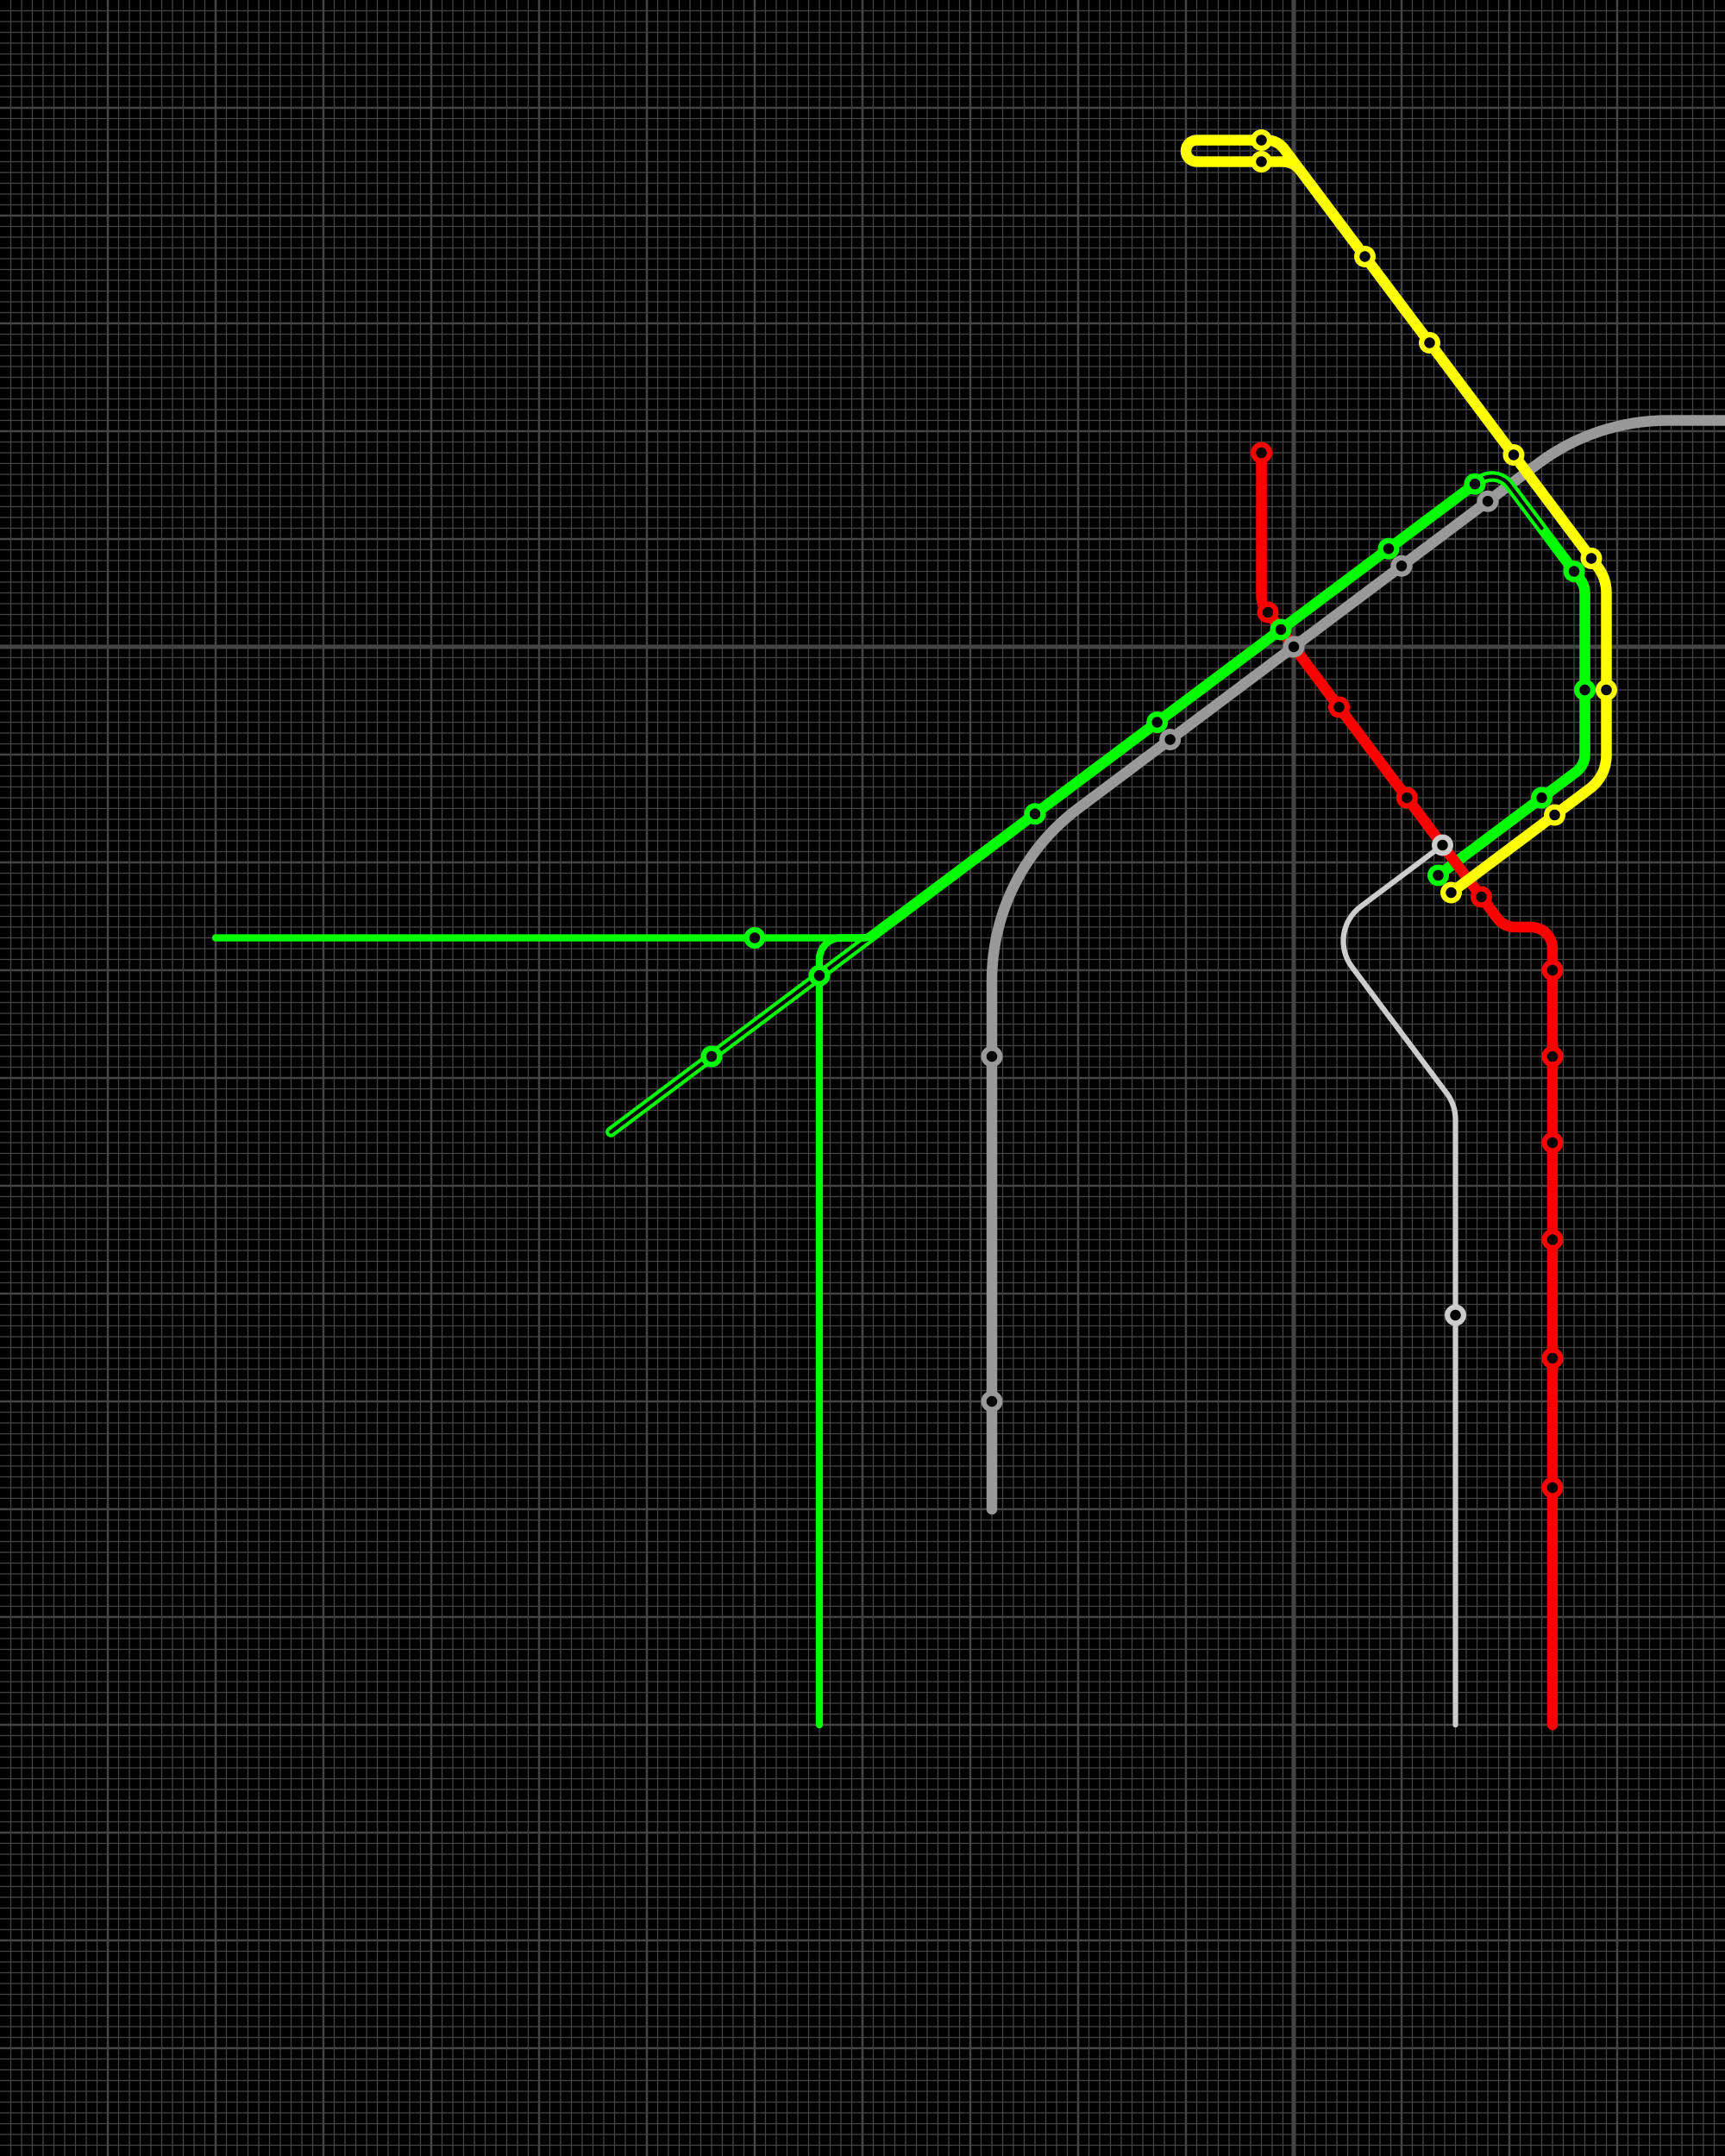
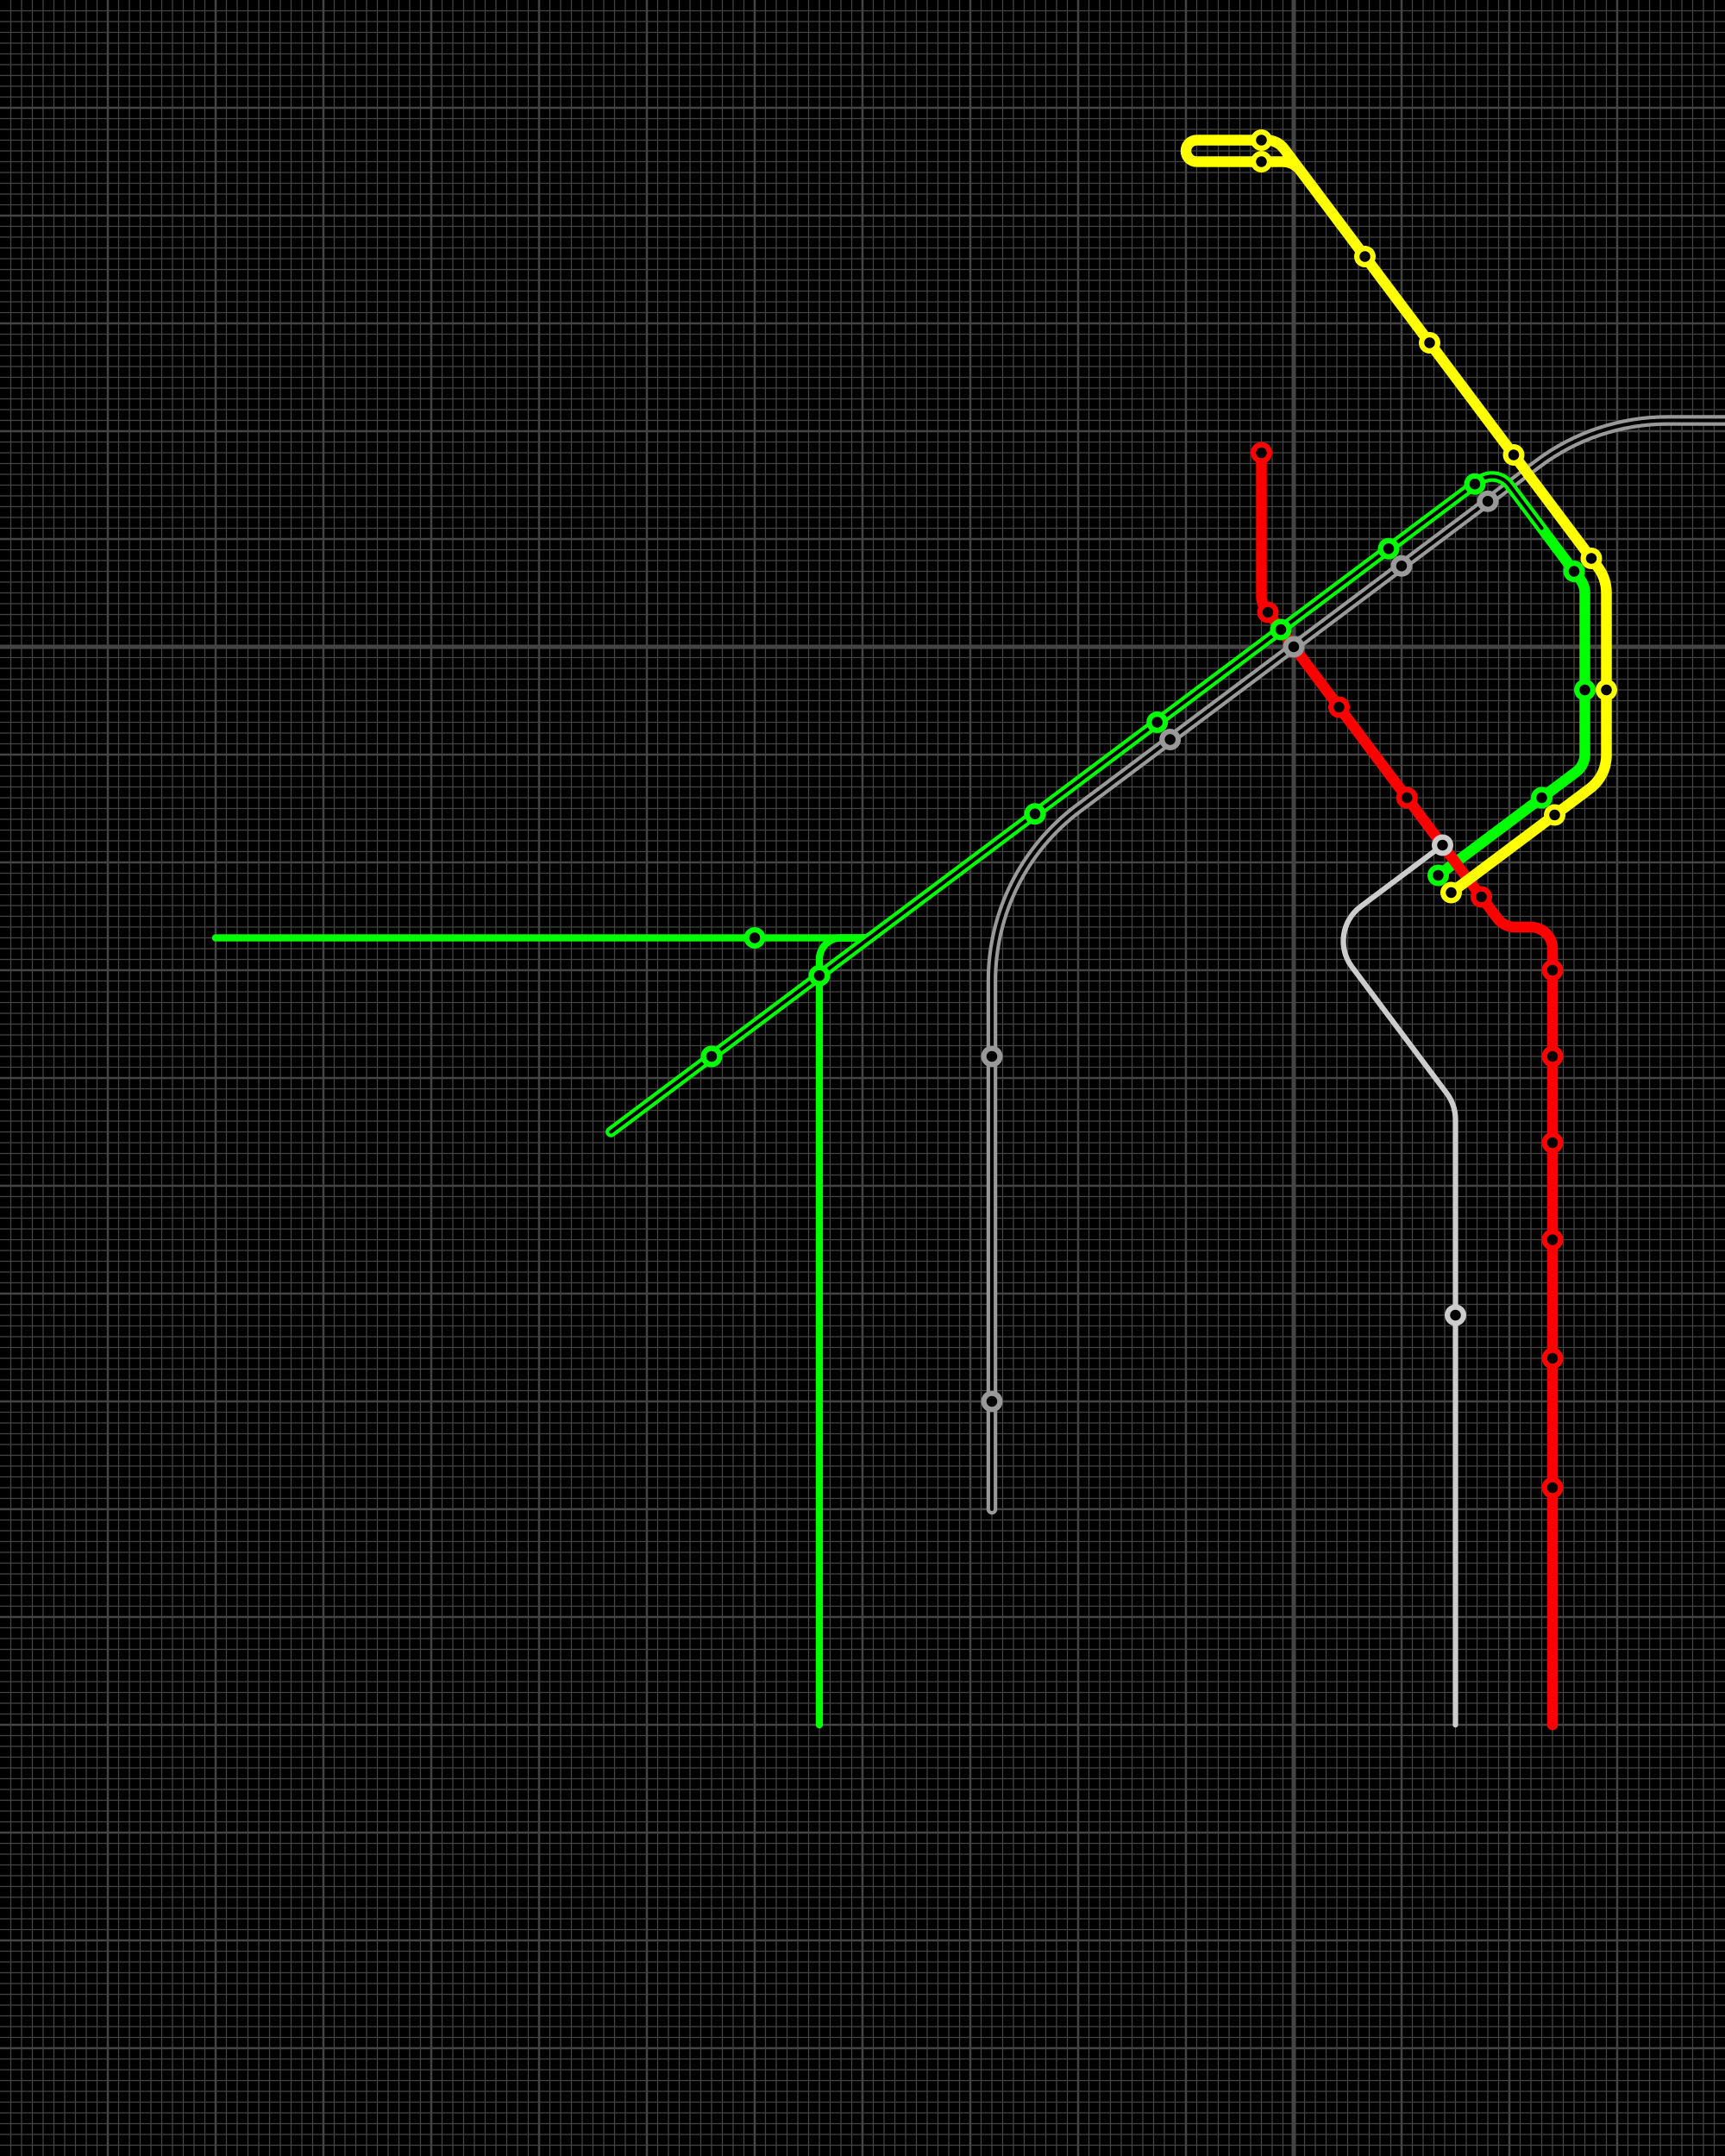
<svg xmlns="http://www.w3.org/2000/svg" baseProfile="full" height="2000" version="1.1" width="1600">
  <defs />
  <rect fill="#000000" height="2000" width="1600" x="0" y="0" />
  <line stroke="#444444" x1="10" x2="10" y1="0" y2="2000" />
  <line stroke="#444444" x1="20" x2="20" y1="0" y2="2000" />
  <line stroke="#444444" x1="30" x2="30" y1="0" y2="2000" />
  <line stroke="#444444" x1="40" x2="40" y1="0" y2="2000" />
  <line stroke="#444444" x1="50" x2="50" y1="0" y2="2000" />
  <line stroke="#444444" x1="60" x2="60" y1="0" y2="2000" />
  <line stroke="#444444" x1="70" x2="70" y1="0" y2="2000" />
  <line stroke="#444444" x1="80" x2="80" y1="0" y2="2000" />
  <line stroke="#444444" x1="90" x2="90" y1="0" y2="2000" />
  <line stroke="#444444" x1="100" x2="100" y1="0" y2="2000" />
  <line stroke="#444444" x1="110" x2="110" y1="0" y2="2000" />
  <line stroke="#444444" x1="120" x2="120" y1="0" y2="2000" />
  <line stroke="#444444" x1="130" x2="130" y1="0" y2="2000" />
  <line stroke="#444444" x1="140" x2="140" y1="0" y2="2000" />
  <line stroke="#444444" x1="150" x2="150" y1="0" y2="2000" />
  <line stroke="#444444" x1="160" x2="160" y1="0" y2="2000" />
  <line stroke="#444444" x1="170" x2="170" y1="0" y2="2000" />
  <line stroke="#444444" x1="180" x2="180" y1="0" y2="2000" />
  <line stroke="#444444" x1="190" x2="190" y1="0" y2="2000" />
  <line stroke="#444444" x1="200" x2="200" y1="0" y2="2000" />
  <line stroke="#444444" x1="210" x2="210" y1="0" y2="2000" />
  <line stroke="#444444" x1="220" x2="220" y1="0" y2="2000" />
  <line stroke="#444444" x1="230" x2="230" y1="0" y2="2000" />
  <line stroke="#444444" x1="240" x2="240" y1="0" y2="2000" />
  <line stroke="#444444" x1="250" x2="250" y1="0" y2="2000" />
  <line stroke="#444444" x1="260" x2="260" y1="0" y2="2000" />
  <line stroke="#444444" x1="270" x2="270" y1="0" y2="2000" />
  <line stroke="#444444" x1="280" x2="280" y1="0" y2="2000" />
  <line stroke="#444444" x1="290" x2="290" y1="0" y2="2000" />
  <line stroke="#444444" x1="300" x2="300" y1="0" y2="2000" />
  <line stroke="#444444" x1="310" x2="310" y1="0" y2="2000" />
  <line stroke="#444444" x1="320" x2="320" y1="0" y2="2000" />
  <line stroke="#444444" x1="330" x2="330" y1="0" y2="2000" />
  <line stroke="#444444" x1="340" x2="340" y1="0" y2="2000" />
  <line stroke="#444444" x1="350" x2="350" y1="0" y2="2000" />
  <line stroke="#444444" x1="360" x2="360" y1="0" y2="2000" />
  <line stroke="#444444" x1="370" x2="370" y1="0" y2="2000" />
  <line stroke="#444444" x1="380" x2="380" y1="0" y2="2000" />
  <line stroke="#444444" x1="390" x2="390" y1="0" y2="2000" />
  <line stroke="#444444" x1="400" x2="400" y1="0" y2="2000" />
  <line stroke="#444444" x1="410" x2="410" y1="0" y2="2000" />
  <line stroke="#444444" x1="420" x2="420" y1="0" y2="2000" />
  <line stroke="#444444" x1="430" x2="430" y1="0" y2="2000" />
  <line stroke="#444444" x1="440" x2="440" y1="0" y2="2000" />
  <line stroke="#444444" x1="450" x2="450" y1="0" y2="2000" />
  <line stroke="#444444" x1="460" x2="460" y1="0" y2="2000" />
  <line stroke="#444444" x1="470" x2="470" y1="0" y2="2000" />
  <line stroke="#444444" x1="480" x2="480" y1="0" y2="2000" />
  <line stroke="#444444" x1="490" x2="490" y1="0" y2="2000" />
  <line stroke="#444444" x1="500" x2="500" y1="0" y2="2000" />
  <line stroke="#444444" x1="510" x2="510" y1="0" y2="2000" />
  <line stroke="#444444" x1="520" x2="520" y1="0" y2="2000" />
  <line stroke="#444444" x1="530" x2="530" y1="0" y2="2000" />
  <line stroke="#444444" x1="540" x2="540" y1="0" y2="2000" />
  <line stroke="#444444" x1="550" x2="550" y1="0" y2="2000" />
  <line stroke="#444444" x1="560" x2="560" y1="0" y2="2000" />
  <line stroke="#444444" x1="570" x2="570" y1="0" y2="2000" />
  <line stroke="#444444" x1="580" x2="580" y1="0" y2="2000" />
  <line stroke="#444444" x1="590" x2="590" y1="0" y2="2000" />
  <line stroke="#444444" x1="600" x2="600" y1="0" y2="2000" />
  <line stroke="#444444" x1="610" x2="610" y1="0" y2="2000" />
  <line stroke="#444444" x1="620" x2="620" y1="0" y2="2000" />
  <line stroke="#444444" x1="630" x2="630" y1="0" y2="2000" />
  <line stroke="#444444" x1="640" x2="640" y1="0" y2="2000" />
  <line stroke="#444444" x1="650" x2="650" y1="0" y2="2000" />
  <line stroke="#444444" x1="660" x2="660" y1="0" y2="2000" />
  <line stroke="#444444" x1="670" x2="670" y1="0" y2="2000" />
  <line stroke="#444444" x1="680" x2="680" y1="0" y2="2000" />
  <line stroke="#444444" x1="690" x2="690" y1="0" y2="2000" />
  <line stroke="#444444" x1="700" x2="700" y1="0" y2="2000" />
  <line stroke="#444444" x1="710" x2="710" y1="0" y2="2000" />
  <line stroke="#444444" x1="720" x2="720" y1="0" y2="2000" />
  <line stroke="#444444" x1="730" x2="730" y1="0" y2="2000" />
  <line stroke="#444444" x1="740" x2="740" y1="0" y2="2000" />
  <line stroke="#444444" x1="750" x2="750" y1="0" y2="2000" />
  <line stroke="#444444" x1="760" x2="760" y1="0" y2="2000" />
  <line stroke="#444444" x1="770" x2="770" y1="0" y2="2000" />
  <line stroke="#444444" x1="780" x2="780" y1="0" y2="2000" />
  <line stroke="#444444" x1="790" x2="790" y1="0" y2="2000" />
  <line stroke="#444444" x1="800" x2="800" y1="0" y2="2000" />
  <line stroke="#444444" x1="810" x2="810" y1="0" y2="2000" />
  <line stroke="#444444" x1="820" x2="820" y1="0" y2="2000" />
  <line stroke="#444444" x1="830" x2="830" y1="0" y2="2000" />
  <line stroke="#444444" x1="840" x2="840" y1="0" y2="2000" />
  <line stroke="#444444" x1="850" x2="850" y1="0" y2="2000" />
  <line stroke="#444444" x1="860" x2="860" y1="0" y2="2000" />
  <line stroke="#444444" x1="870" x2="870" y1="0" y2="2000" />
  <line stroke="#444444" x1="880" x2="880" y1="0" y2="2000" />
  <line stroke="#444444" x1="890" x2="890" y1="0" y2="2000" />
  <line stroke="#444444" x1="900" x2="900" y1="0" y2="2000" />
  <line stroke="#444444" x1="910" x2="910" y1="0" y2="2000" />
  <line stroke="#444444" x1="920" x2="920" y1="0" y2="2000" />
  <line stroke="#444444" x1="930" x2="930" y1="0" y2="2000" />
  <line stroke="#444444" x1="940" x2="940" y1="0" y2="2000" />
  <line stroke="#444444" x1="950" x2="950" y1="0" y2="2000" />
  <line stroke="#444444" x1="960" x2="960" y1="0" y2="2000" />
  <line stroke="#444444" x1="970" x2="970" y1="0" y2="2000" />
  <line stroke="#444444" x1="980" x2="980" y1="0" y2="2000" />
  <line stroke="#444444" x1="990" x2="990" y1="0" y2="2000" />
  <line stroke="#444444" x1="1000" x2="1000" y1="0" y2="2000" />
  <line stroke="#444444" x1="1010" x2="1010" y1="0" y2="2000" />
  <line stroke="#444444" x1="1020" x2="1020" y1="0" y2="2000" />
  <line stroke="#444444" x1="1030" x2="1030" y1="0" y2="2000" />
  <line stroke="#444444" x1="1040" x2="1040" y1="0" y2="2000" />
  <line stroke="#444444" x1="1050" x2="1050" y1="0" y2="2000" />
  <line stroke="#444444" x1="1060" x2="1060" y1="0" y2="2000" />
  <line stroke="#444444" x1="1070" x2="1070" y1="0" y2="2000" />
  <line stroke="#444444" x1="1080" x2="1080" y1="0" y2="2000" />
  <line stroke="#444444" x1="1090" x2="1090" y1="0" y2="2000" />
  <line stroke="#444444" x1="1100" x2="1100" y1="0" y2="2000" />
  <line stroke="#444444" x1="1110" x2="1110" y1="0" y2="2000" />
  <line stroke="#444444" x1="1120" x2="1120" y1="0" y2="2000" />
  <line stroke="#444444" x1="1130" x2="1130" y1="0" y2="2000" />
  <line stroke="#444444" x1="1140" x2="1140" y1="0" y2="2000" />
  <line stroke="#444444" x1="1150" x2="1150" y1="0" y2="2000" />
  <line stroke="#444444" x1="1160" x2="1160" y1="0" y2="2000" />
  <line stroke="#444444" x1="1170" x2="1170" y1="0" y2="2000" />
  <line stroke="#444444" x1="1180" x2="1180" y1="0" y2="2000" />
  <line stroke="#444444" x1="1190" x2="1190" y1="0" y2="2000" />
  <line stroke="#444444" x1="1200" x2="1200" y1="0" y2="2000" />
  <line stroke="#444444" x1="1210" x2="1210" y1="0" y2="2000" />
  <line stroke="#444444" x1="1220" x2="1220" y1="0" y2="2000" />
  <line stroke="#444444" x1="1230" x2="1230" y1="0" y2="2000" />
  <line stroke="#444444" x1="1240" x2="1240" y1="0" y2="2000" />
  <line stroke="#444444" x1="1250" x2="1250" y1="0" y2="2000" />
  <line stroke="#444444" x1="1260" x2="1260" y1="0" y2="2000" />
  <line stroke="#444444" x1="1270" x2="1270" y1="0" y2="2000" />
  <line stroke="#444444" x1="1280" x2="1280" y1="0" y2="2000" />
  <line stroke="#444444" x1="1290" x2="1290" y1="0" y2="2000" />
  <line stroke="#444444" x1="1300" x2="1300" y1="0" y2="2000" />
  <line stroke="#444444" x1="1310" x2="1310" y1="0" y2="2000" />
  <line stroke="#444444" x1="1320" x2="1320" y1="0" y2="2000" />
  <line stroke="#444444" x1="1330" x2="1330" y1="0" y2="2000" />
  <line stroke="#444444" x1="1340" x2="1340" y1="0" y2="2000" />
  <line stroke="#444444" x1="1350" x2="1350" y1="0" y2="2000" />
  <line stroke="#444444" x1="1360" x2="1360" y1="0" y2="2000" />
  <line stroke="#444444" x1="1370" x2="1370" y1="0" y2="2000" />
  <line stroke="#444444" x1="1380" x2="1380" y1="0" y2="2000" />
  <line stroke="#444444" x1="1390" x2="1390" y1="0" y2="2000" />
  <line stroke="#444444" x1="1400" x2="1400" y1="0" y2="2000" />
  <line stroke="#444444" x1="1410" x2="1410" y1="0" y2="2000" />
  <line stroke="#444444" x1="1420" x2="1420" y1="0" y2="2000" />
  <line stroke="#444444" x1="1430" x2="1430" y1="0" y2="2000" />
  <line stroke="#444444" x1="1440" x2="1440" y1="0" y2="2000" />
  <line stroke="#444444" x1="1450" x2="1450" y1="0" y2="2000" />
  <line stroke="#444444" x1="1460" x2="1460" y1="0" y2="2000" />
  <line stroke="#444444" x1="1470" x2="1470" y1="0" y2="2000" />
  <line stroke="#444444" x1="1480" x2="1480" y1="0" y2="2000" />
  <line stroke="#444444" x1="1490" x2="1490" y1="0" y2="2000" />
  <line stroke="#444444" x1="1500" x2="1500" y1="0" y2="2000" />
  <line stroke="#444444" x1="1510" x2="1510" y1="0" y2="2000" />
  <line stroke="#444444" x1="1520" x2="1520" y1="0" y2="2000" />
  <line stroke="#444444" x1="1530" x2="1530" y1="0" y2="2000" />
  <line stroke="#444444" x1="1540" x2="1540" y1="0" y2="2000" />
  <line stroke="#444444" x1="1550" x2="1550" y1="0" y2="2000" />
  <line stroke="#444444" x1="1560" x2="1560" y1="0" y2="2000" />
  <line stroke="#444444" x1="1570" x2="1570" y1="0" y2="2000" />
  <line stroke="#444444" x1="1580" x2="1580" y1="0" y2="2000" />
  <line stroke="#444444" x1="1590" x2="1590" y1="0" y2="2000" />
  <line stroke="#444444" x1="0" x2="1600" y1="10" y2="10" />
  <line stroke="#444444" x1="0" x2="1600" y1="20" y2="20" />
  <line stroke="#444444" x1="0" x2="1600" y1="30" y2="30" />
  <line stroke="#444444" x1="0" x2="1600" y1="40" y2="40" />
  <line stroke="#444444" x1="0" x2="1600" y1="50" y2="50" />
  <line stroke="#444444" x1="0" x2="1600" y1="60" y2="60" />
  <line stroke="#444444" x1="0" x2="1600" y1="70" y2="70" />
  <line stroke="#444444" x1="0" x2="1600" y1="80" y2="80" />
  <line stroke="#444444" x1="0" x2="1600" y1="90" y2="90" />
  <line stroke="#444444" x1="0" x2="1600" y1="100" y2="100" />
  <line stroke="#444444" x1="0" x2="1600" y1="110" y2="110" />
  <line stroke="#444444" x1="0" x2="1600" y1="120" y2="120" />
  <line stroke="#444444" x1="0" x2="1600" y1="130" y2="130" />
  <line stroke="#444444" x1="0" x2="1600" y1="140" y2="140" />
  <line stroke="#444444" x1="0" x2="1600" y1="150" y2="150" />
  <line stroke="#444444" x1="0" x2="1600" y1="160" y2="160" />
  <line stroke="#444444" x1="0" x2="1600" y1="170" y2="170" />
  <line stroke="#444444" x1="0" x2="1600" y1="180" y2="180" />
  <line stroke="#444444" x1="0" x2="1600" y1="190" y2="190" />
  <line stroke="#444444" x1="0" x2="1600" y1="200" y2="200" />
  <line stroke="#444444" x1="0" x2="1600" y1="210" y2="210" />
  <line stroke="#444444" x1="0" x2="1600" y1="220" y2="220" />
  <line stroke="#444444" x1="0" x2="1600" y1="230" y2="230" />
  <line stroke="#444444" x1="0" x2="1600" y1="240" y2="240" />
  <line stroke="#444444" x1="0" x2="1600" y1="250" y2="250" />
  <line stroke="#444444" x1="0" x2="1600" y1="260" y2="260" />
  <line stroke="#444444" x1="0" x2="1600" y1="270" y2="270" />
  <line stroke="#444444" x1="0" x2="1600" y1="280" y2="280" />
  <line stroke="#444444" x1="0" x2="1600" y1="290" y2="290" />
  <line stroke="#444444" x1="0" x2="1600" y1="300" y2="300" />
  <line stroke="#444444" x1="0" x2="1600" y1="310" y2="310" />
  <line stroke="#444444" x1="0" x2="1600" y1="320" y2="320" />
  <line stroke="#444444" x1="0" x2="1600" y1="330" y2="330" />
  <line stroke="#444444" x1="0" x2="1600" y1="340" y2="340" />
  <line stroke="#444444" x1="0" x2="1600" y1="350" y2="350" />
  <line stroke="#444444" x1="0" x2="1600" y1="360" y2="360" />
  <line stroke="#444444" x1="0" x2="1600" y1="370" y2="370" />
  <line stroke="#444444" x1="0" x2="1600" y1="380" y2="380" />
  <line stroke="#444444" x1="0" x2="1600" y1="390" y2="390" />
  <line stroke="#444444" x1="0" x2="1600" y1="400" y2="400" />
  <line stroke="#444444" x1="0" x2="1600" y1="410" y2="410" />
  <line stroke="#444444" x1="0" x2="1600" y1="420" y2="420" />
  <line stroke="#444444" x1="0" x2="1600" y1="430" y2="430" />
  <line stroke="#444444" x1="0" x2="1600" y1="440" y2="440" />
  <line stroke="#444444" x1="0" x2="1600" y1="450" y2="450" />
  <line stroke="#444444" x1="0" x2="1600" y1="460" y2="460" />
  <line stroke="#444444" x1="0" x2="1600" y1="470" y2="470" />
  <line stroke="#444444" x1="0" x2="1600" y1="480" y2="480" />
  <line stroke="#444444" x1="0" x2="1600" y1="490" y2="490" />
  <line stroke="#444444" x1="0" x2="1600" y1="500" y2="500" />
  <line stroke="#444444" x1="0" x2="1600" y1="510" y2="510" />
  <line stroke="#444444" x1="0" x2="1600" y1="520" y2="520" />
  <line stroke="#444444" x1="0" x2="1600" y1="530" y2="530" />
  <line stroke="#444444" x1="0" x2="1600" y1="540" y2="540" />
  <line stroke="#444444" x1="0" x2="1600" y1="550" y2="550" />
  <line stroke="#444444" x1="0" x2="1600" y1="560" y2="560" />
  <line stroke="#444444" x1="0" x2="1600" y1="570" y2="570" />
  <line stroke="#444444" x1="0" x2="1600" y1="580" y2="580" />
  <line stroke="#444444" x1="0" x2="1600" y1="590" y2="590" />
  <line stroke="#444444" x1="0" x2="1600" y1="600" y2="600" />
  <line stroke="#444444" x1="0" x2="1600" y1="610" y2="610" />
  <line stroke="#444444" x1="0" x2="1600" y1="620" y2="620" />
  <line stroke="#444444" x1="0" x2="1600" y1="630" y2="630" />
  <line stroke="#444444" x1="0" x2="1600" y1="640" y2="640" />
  <line stroke="#444444" x1="0" x2="1600" y1="650" y2="650" />
  <line stroke="#444444" x1="0" x2="1600" y1="660" y2="660" />
  <line stroke="#444444" x1="0" x2="1600" y1="670" y2="670" />
  <line stroke="#444444" x1="0" x2="1600" y1="680" y2="680" />
  <line stroke="#444444" x1="0" x2="1600" y1="690" y2="690" />
  <line stroke="#444444" x1="0" x2="1600" y1="700" y2="700" />
  <line stroke="#444444" x1="0" x2="1600" y1="710" y2="710" />
  <line stroke="#444444" x1="0" x2="1600" y1="720" y2="720" />
  <line stroke="#444444" x1="0" x2="1600" y1="730" y2="730" />
  <line stroke="#444444" x1="0" x2="1600" y1="740" y2="740" />
  <line stroke="#444444" x1="0" x2="1600" y1="750" y2="750" />
  <line stroke="#444444" x1="0" x2="1600" y1="760" y2="760" />
  <line stroke="#444444" x1="0" x2="1600" y1="770" y2="770" />
  <line stroke="#444444" x1="0" x2="1600" y1="780" y2="780" />
  <line stroke="#444444" x1="0" x2="1600" y1="790" y2="790" />
  <line stroke="#444444" x1="0" x2="1600" y1="800" y2="800" />
  <line stroke="#444444" x1="0" x2="1600" y1="810" y2="810" />
  <line stroke="#444444" x1="0" x2="1600" y1="820" y2="820" />
  <line stroke="#444444" x1="0" x2="1600" y1="830" y2="830" />
  <line stroke="#444444" x1="0" x2="1600" y1="840" y2="840" />
  <line stroke="#444444" x1="0" x2="1600" y1="850" y2="850" />
  <line stroke="#444444" x1="0" x2="1600" y1="860" y2="860" />
  <line stroke="#444444" x1="0" x2="1600" y1="870" y2="870" />
  <line stroke="#444444" x1="0" x2="1600" y1="880" y2="880" />
  <line stroke="#444444" x1="0" x2="1600" y1="890" y2="890" />
  <line stroke="#444444" x1="0" x2="1600" y1="900" y2="900" />
  <line stroke="#444444" x1="0" x2="1600" y1="910" y2="910" />
  <line stroke="#444444" x1="0" x2="1600" y1="920" y2="920" />
  <line stroke="#444444" x1="0" x2="1600" y1="930" y2="930" />
  <line stroke="#444444" x1="0" x2="1600" y1="940" y2="940" />
  <line stroke="#444444" x1="0" x2="1600" y1="950" y2="950" />
  <line stroke="#444444" x1="0" x2="1600" y1="960" y2="960" />
  <line stroke="#444444" x1="0" x2="1600" y1="970" y2="970" />
  <line stroke="#444444" x1="0" x2="1600" y1="980" y2="980" />
  <line stroke="#444444" x1="0" x2="1600" y1="990" y2="990" />
  <line stroke="#444444" x1="0" x2="1600" y1="1000" y2="1000" />
  <line stroke="#444444" x1="0" x2="1600" y1="1010" y2="1010" />
  <line stroke="#444444" x1="0" x2="1600" y1="1020" y2="1020" />
  <line stroke="#444444" x1="0" x2="1600" y1="1030" y2="1030" />
  <line stroke="#444444" x1="0" x2="1600" y1="1040" y2="1040" />
  <line stroke="#444444" x1="0" x2="1600" y1="1050" y2="1050" />
  <line stroke="#444444" x1="0" x2="1600" y1="1060" y2="1060" />
  <line stroke="#444444" x1="0" x2="1600" y1="1070" y2="1070" />
  <line stroke="#444444" x1="0" x2="1600" y1="1080" y2="1080" />
  <line stroke="#444444" x1="0" x2="1600" y1="1090" y2="1090" />
  <line stroke="#444444" x1="0" x2="1600" y1="1100" y2="1100" />
  <line stroke="#444444" x1="0" x2="1600" y1="1110" y2="1110" />
  <line stroke="#444444" x1="0" x2="1600" y1="1120" y2="1120" />
  <line stroke="#444444" x1="0" x2="1600" y1="1130" y2="1130" />
  <line stroke="#444444" x1="0" x2="1600" y1="1140" y2="1140" />
  <line stroke="#444444" x1="0" x2="1600" y1="1150" y2="1150" />
  <line stroke="#444444" x1="0" x2="1600" y1="1160" y2="1160" />
  <line stroke="#444444" x1="0" x2="1600" y1="1170" y2="1170" />
  <line stroke="#444444" x1="0" x2="1600" y1="1180" y2="1180" />
  <line stroke="#444444" x1="0" x2="1600" y1="1190" y2="1190" />
  <line stroke="#444444" x1="0" x2="1600" y1="1200" y2="1200" />
  <line stroke="#444444" x1="0" x2="1600" y1="1210" y2="1210" />
  <line stroke="#444444" x1="0" x2="1600" y1="1220" y2="1220" />
  <line stroke="#444444" x1="0" x2="1600" y1="1230" y2="1230" />
  <line stroke="#444444" x1="0" x2="1600" y1="1240" y2="1240" />
  <line stroke="#444444" x1="0" x2="1600" y1="1250" y2="1250" />
  <line stroke="#444444" x1="0" x2="1600" y1="1260" y2="1260" />
  <line stroke="#444444" x1="0" x2="1600" y1="1270" y2="1270" />
  <line stroke="#444444" x1="0" x2="1600" y1="1280" y2="1280" />
  <line stroke="#444444" x1="0" x2="1600" y1="1290" y2="1290" />
  <line stroke="#444444" x1="0" x2="1600" y1="1300" y2="1300" />
  <line stroke="#444444" x1="0" x2="1600" y1="1310" y2="1310" />
  <line stroke="#444444" x1="0" x2="1600" y1="1320" y2="1320" />
  <line stroke="#444444" x1="0" x2="1600" y1="1330" y2="1330" />
  <line stroke="#444444" x1="0" x2="1600" y1="1340" y2="1340" />
  <line stroke="#444444" x1="0" x2="1600" y1="1350" y2="1350" />
  <line stroke="#444444" x1="0" x2="1600" y1="1360" y2="1360" />
  <line stroke="#444444" x1="0" x2="1600" y1="1370" y2="1370" />
  <line stroke="#444444" x1="0" x2="1600" y1="1380" y2="1380" />
  <line stroke="#444444" x1="0" x2="1600" y1="1390" y2="1390" />
  <line stroke="#444444" x1="0" x2="1600" y1="1400" y2="1400" />
  <line stroke="#444444" x1="0" x2="1600" y1="1410" y2="1410" />
  <line stroke="#444444" x1="0" x2="1600" y1="1420" y2="1420" />
  <line stroke="#444444" x1="0" x2="1600" y1="1430" y2="1430" />
  <line stroke="#444444" x1="0" x2="1600" y1="1440" y2="1440" />
  <line stroke="#444444" x1="0" x2="1600" y1="1450" y2="1450" />
  <line stroke="#444444" x1="0" x2="1600" y1="1460" y2="1460" />
  <line stroke="#444444" x1="0" x2="1600" y1="1470" y2="1470" />
  <line stroke="#444444" x1="0" x2="1600" y1="1480" y2="1480" />
  <line stroke="#444444" x1="0" x2="1600" y1="1490" y2="1490" />
  <line stroke="#444444" x1="0" x2="1600" y1="1500" y2="1500" />
  <line stroke="#444444" x1="0" x2="1600" y1="1510" y2="1510" />
  <line stroke="#444444" x1="0" x2="1600" y1="1520" y2="1520" />
  <line stroke="#444444" x1="0" x2="1600" y1="1530" y2="1530" />
  <line stroke="#444444" x1="0" x2="1600" y1="1540" y2="1540" />
  <line stroke="#444444" x1="0" x2="1600" y1="1550" y2="1550" />
  <line stroke="#444444" x1="0" x2="1600" y1="1560" y2="1560" />
  <line stroke="#444444" x1="0" x2="1600" y1="1570" y2="1570" />
  <line stroke="#444444" x1="0" x2="1600" y1="1580" y2="1580" />
  <line stroke="#444444" x1="0" x2="1600" y1="1590" y2="1590" />
  <line stroke="#444444" x1="0" x2="1600" y1="1600" y2="1600" />
  <line stroke="#444444" x1="0" x2="1600" y1="1610" y2="1610" />
  <line stroke="#444444" x1="0" x2="1600" y1="1620" y2="1620" />
  <line stroke="#444444" x1="0" x2="1600" y1="1630" y2="1630" />
  <line stroke="#444444" x1="0" x2="1600" y1="1640" y2="1640" />
  <line stroke="#444444" x1="0" x2="1600" y1="1650" y2="1650" />
  <line stroke="#444444" x1="0" x2="1600" y1="1660" y2="1660" />
  <line stroke="#444444" x1="0" x2="1600" y1="1670" y2="1670" />
  <line stroke="#444444" x1="0" x2="1600" y1="1680" y2="1680" />
  <line stroke="#444444" x1="0" x2="1600" y1="1690" y2="1690" />
  <line stroke="#444444" x1="0" x2="1600" y1="1700" y2="1700" />
  <line stroke="#444444" x1="0" x2="1600" y1="1710" y2="1710" />
  <line stroke="#444444" x1="0" x2="1600" y1="1720" y2="1720" />
  <line stroke="#444444" x1="0" x2="1600" y1="1730" y2="1730" />
  <line stroke="#444444" x1="0" x2="1600" y1="1740" y2="1740" />
  <line stroke="#444444" x1="0" x2="1600" y1="1750" y2="1750" />
  <line stroke="#444444" x1="0" x2="1600" y1="1760" y2="1760" />
  <line stroke="#444444" x1="0" x2="1600" y1="1770" y2="1770" />
  <line stroke="#444444" x1="0" x2="1600" y1="1780" y2="1780" />
  <line stroke="#444444" x1="0" x2="1600" y1="1790" y2="1790" />
  <line stroke="#444444" x1="0" x2="1600" y1="1800" y2="1800" />
  <line stroke="#444444" x1="0" x2="1600" y1="1810" y2="1810" />
  <line stroke="#444444" x1="0" x2="1600" y1="1820" y2="1820" />
  <line stroke="#444444" x1="0" x2="1600" y1="1830" y2="1830" />
  <line stroke="#444444" x1="0" x2="1600" y1="1840" y2="1840" />
  <line stroke="#444444" x1="0" x2="1600" y1="1850" y2="1850" />
  <line stroke="#444444" x1="0" x2="1600" y1="1860" y2="1860" />
  <line stroke="#444444" x1="0" x2="1600" y1="1870" y2="1870" />
  <line stroke="#444444" x1="0" x2="1600" y1="1880" y2="1880" />
  <line stroke="#444444" x1="0" x2="1600" y1="1890" y2="1890" />
  <line stroke="#444444" x1="0" x2="1600" y1="1900" y2="1900" />
  <line stroke="#444444" x1="0" x2="1600" y1="1910" y2="1910" />
  <line stroke="#444444" x1="0" x2="1600" y1="1920" y2="1920" />
  <line stroke="#444444" x1="0" x2="1600" y1="1930" y2="1930" />
  <line stroke="#444444" x1="0" x2="1600" y1="1940" y2="1940" />
  <line stroke="#444444" x1="0" x2="1600" y1="1950" y2="1950" />
  <line stroke="#444444" x1="0" x2="1600" y1="1960" y2="1960" />
  <line stroke="#444444" x1="0" x2="1600" y1="1970" y2="1970" />
  <line stroke="#444444" x1="0" x2="1600" y1="1980" y2="1980" />
  <line stroke="#444444" x1="0" x2="1600" y1="1990" y2="1990" />
  <line stroke="#444444" stroke-width="2" x1="100" x2="100" y1="0" y2="2000" />
  <line stroke="#444444" stroke-width="2" x1="200" x2="200" y1="0" y2="2000" />
  <line stroke="#444444" stroke-width="2" x1="300" x2="300" y1="0" y2="2000" />
  <line stroke="#444444" stroke-width="2" x1="400" x2="400" y1="0" y2="2000" />
  <line stroke="#444444" stroke-width="2" x1="500" x2="500" y1="0" y2="2000" />
  <line stroke="#444444" stroke-width="2" x1="600" x2="600" y1="0" y2="2000" />
  <line stroke="#444444" stroke-width="2" x1="700" x2="700" y1="0" y2="2000" />
  <line stroke="#444444" stroke-width="2" x1="800" x2="800" y1="0" y2="2000" />
  <line stroke="#444444" stroke-width="2" x1="900" x2="900" y1="0" y2="2000" />
  <line stroke="#444444" stroke-width="2" x1="1000" x2="1000" y1="0" y2="2000" />
  <line stroke="#444444" stroke-width="2" x1="1100" x2="1100" y1="0" y2="2000" />
  <line stroke="#444444" stroke-width="2" x1="1200" x2="1200" y1="0" y2="2000" />
  <line stroke="#444444" stroke-width="2" x1="1300" x2="1300" y1="0" y2="2000" />
  <line stroke="#444444" stroke-width="2" x1="1400" x2="1400" y1="0" y2="2000" />
  <line stroke="#444444" stroke-width="2" x1="1500" x2="1500" y1="0" y2="2000" />
  <line stroke="#444444" stroke-width="2" x1="0" x2="1600" y1="100" y2="100" />
  <line stroke="#444444" stroke-width="2" x1="0" x2="1600" y1="200" y2="200" />
  <line stroke="#444444" stroke-width="2" x1="0" x2="1600" y1="300" y2="300" />
  <line stroke="#444444" stroke-width="2" x1="0" x2="1600" y1="400" y2="400" />
  <line stroke="#444444" stroke-width="2" x1="0" x2="1600" y1="500" y2="500" />
  <line stroke="#444444" stroke-width="2" x1="0" x2="1600" y1="600" y2="600" />
  <line stroke="#444444" stroke-width="2" x1="0" x2="1600" y1="700" y2="700" />
  <line stroke="#444444" stroke-width="2" x1="0" x2="1600" y1="800" y2="800" />
  <line stroke="#444444" stroke-width="2" x1="0" x2="1600" y1="900" y2="900" />
  <line stroke="#444444" stroke-width="2" x1="0" x2="1600" y1="1000" y2="1000" />
  <line stroke="#444444" stroke-width="2" x1="0" x2="1600" y1="1100" y2="1100" />
  <line stroke="#444444" stroke-width="2" x1="0" x2="1600" y1="1200" y2="1200" />
  <line stroke="#444444" stroke-width="2" x1="0" x2="1600" y1="1300" y2="1300" />
  <line stroke="#444444" stroke-width="2" x1="0" x2="1600" y1="1400" y2="1400" />
  <line stroke="#444444" stroke-width="2" x1="0" x2="1600" y1="1500" y2="1500" />
  <line stroke="#444444" stroke-width="2" x1="0" x2="1600" y1="1600" y2="1600" />
  <line stroke="#444444" stroke-width="2" x1="0" x2="1600" y1="1700" y2="1700" />
  <line stroke="#444444" stroke-width="2" x1="0" x2="1600" y1="1800" y2="1800" />
  <line stroke="#444444" stroke-width="2" x1="0" x2="1600" y1="1900" y2="1900" />
  <line stroke="#444444" stroke-width="4" x1="1200" x2="1200" y1="0" y2="2000" />
  <line stroke="#444444" stroke-width="4" x1="0" x2="1600" y1="600" y2="600" />
  <g id="lines">
+     <path d="M 1368.0,449.0 L 812,866.0 A 20 20 0 0,1 800 870.0 L 780.0,870.0 A 20 20 0 0,0 760.0 890.0 L 760,1600" fill="none" stroke="#00FF00" stroke-linecap="round" stroke-linejoin="round" stroke-width="6.667" />
    <path d="M 2200,390 L 1546.667,390.0 A 200 200 0 0,0 1426.667 430.0 L 1000.0,750.0 A 200 200 0 0,0 920.0 910.0 L 920,1400" fill="none" stroke="#999999" stroke-linecap="round" stroke-linejoin="round" stroke-width="10.0" />
+     <path d="M 2200,390 L 1546.667,390.0 A 200 200 0 0,0 1426.667 430.0 L 1000.0,750.0 A 200 200 0 0,0 920.0 910.0 L 920,1400" fill="none" stroke="#000000" stroke-linecap="round" stroke-linejoin="round" stroke-width="3.333" />
+     <path d="M 1368.0,449.0 L 812,866.0 A 20 20 0 0,1 800 870.0 L 200,870" fill="none" stroke="#00FF00" stroke-linecap="round" stroke-linejoin="round" stroke-width="6.667" />
    <path d="M 1334.0,812.0 L 1462.0,716.0 A 20 20 0 0,0 1470.0 700.0 L 1470.0,550.0 A 20 20 0 0,0 1466.0 538.0 L 1430.0,490.0 A 20 20 0 0,0 1430.0 490.0 L 1400.0,450.0 A 20 20 0 0,0 1372.0 446.0 L 566.667,1050" fill="none" stroke="#00FF00" stroke-linecap="round" stroke-linejoin="round" stroke-width="10.0" />
    <path d="M 1430,490 L 1400.0,450.0 A 20 20 0 0,0 1372.0 446.0 L 566.667,1050" fill="none" stroke="#000000" stroke-linecap="round" stroke-linejoin="round" stroke-width="3.333" />
-     <path d="M 1368.0,449.0 L 812,866.0 A 20 20 0 0,1 800 870.0 L 200,870" fill="none" stroke="#00FF00" stroke-linecap="round" stroke-linejoin="round" stroke-width="6.667" />
    <path d="M 1440,1600 L 1440.0,880.0 A 20 20 0 0,0 1420.0 860.0 L 1405.0,860.0 A 20 20 0 0,1 1389.0 852.0 L 1174.0,565.333 A 20 20 0 0,1 1170.0 553.333 L 1170,420" fill="none" stroke="#FF0000" stroke-linecap="round" stroke-linejoin="round" stroke-width="10.0" />
    <path d="M 1350,1600 L 1350.0,1038.333 A 40 40 0 0,0 1342.0 1014.333 L 1254.0,897.0 A 40 40 0 0,1 1262.0 841.0 L 1338.0,784.0" fill="none" stroke="#CCCCCC" stroke-linecap="round" stroke-linejoin="round" stroke-width="5.0" />
    <path d="M 1346.0,828.0 L 1474.845,731.367 A 40 40 0 0,0 1486.0 718.0 L 1486.0,718.0 A 40 40 0 0,0 1490.0 701.056 L 1490.0,549.658 A 40 40 0 0,0 1488.0 537.333 L 1488.0,537.333 A 40 40 0 0,0 1482.205 526.274 L 1191.0,138.0 A 20 20 0 0,0 1175.0 130.0 L 1110.0,130.0 A 10.0 10.0 0 0,0 1100.0 140.0 L 1100.0,140.0 A 10.0 10.0 0 0,0 1110.0 150.0 L 1190.0,150.0 A 20 20 0 0,1 1206.0 158.0 L 1212.0,166.0" fill="none" stroke="#FFFF00" stroke-linecap="round" stroke-linejoin="round" stroke-width="10.0" />
-     <path d="M 1368.0,449.0 L 812,866.0 A 20 20 0 0,1 800 870.0 L 780.0,870.0 A 20 20 0 0,0 760.0 890.0 L 760,1600" fill="none" stroke="#00FF00" stroke-linecap="round" stroke-linejoin="round" stroke-width="6.667" />
  </g>
  <g id="stops">
    <circle cx="1380" cy="465" fill="#000000" r="7.5" stroke="#999999" stroke-width="5.0" />
    <circle cx="1300" cy="525" fill="#000000" r="7.5" stroke="#999999" stroke-width="5.0" />
    <circle cx="1200" cy="600" fill="#000000" r="7.5" stroke="#999999" stroke-width="5.0" />
    <circle cx="1085.333" cy="686.0" fill="#000000" r="7.5" stroke="#999999" stroke-width="5.0" />
    <circle cx="920" cy="980" fill="#000000" r="7.5" stroke="#999999" stroke-width="5.0" />
    <circle cx="920" cy="1300" fill="#000000" r="7.5" stroke="#999999" stroke-width="5.0" />
+     <circle cx="700" cy="870" fill="#000000" r="7.5" stroke="#00FF00" stroke-width="5.0" />
    <circle cx="1334.0" cy="812.0" fill="#000000" r="7.5" stroke="#00FF00" stroke-width="5.0" />
    <circle cx="1430" cy="740" fill="#000000" r="7.5" stroke="#00FF00" stroke-width="5.0" />
    <circle cx="1470" cy="640" fill="#000000" r="7.5" stroke="#00FF00" stroke-width="5.0" />
    <circle cx="1460" cy="530" fill="#000000" r="7.5" stroke="#00FF00" stroke-width="5.0" />
    <circle cx="1368.0" cy="449.0" fill="#000000" r="7.5" stroke="#00FF00" stroke-width="5.0" />
    <circle cx="1288.0" cy="509.0" fill="#000000" r="7.5" stroke="#00FF00" stroke-width="5.0" />
    <circle cx="1188.0" cy="584.0" fill="#000000" r="7.5" stroke="#00FF00" stroke-width="5.0" />
    <circle cx="1073.333" cy="670" fill="#000000" r="7.5" stroke="#00FF00" stroke-width="5.0" />
    <circle cx="960" cy="755.0" fill="#000000" r="7.5" stroke="#00FF00" stroke-width="5.0" />
    <circle cx="760" cy="905.0" fill="#000000" r="7.5" stroke="#00FF00" stroke-width="5.0" />
    <circle cx="660" cy="980.0" fill="#000000" r="7.5" stroke="#00FF00" stroke-width="5.0" />
-     <circle cx="700" cy="870" fill="#000000" r="7.5" stroke="#00FF00" stroke-width="5.0" />
    <circle cx="1440" cy="1380" fill="#000000" r="7.5" stroke="#FF0000" stroke-width="5.0" />
    <circle cx="1440" cy="1260" fill="#000000" r="7.5" stroke="#FF0000" stroke-width="5.0" />
    <circle cx="1440" cy="1150" fill="#000000" r="7.5" stroke="#FF0000" stroke-width="5.0" />
    <circle cx="1440" cy="1060" fill="#000000" r="7.5" stroke="#FF0000" stroke-width="5.0" />
    <circle cx="1440" cy="980" fill="#000000" r="7.5" stroke="#FF0000" stroke-width="5.0" />
    <circle cx="1440" cy="900" fill="#000000" r="7.5" stroke="#FF0000" stroke-width="5.0" />
    <circle cx="1374.0" cy="832.0" fill="#000000" r="7.5" stroke="#FF0000" stroke-width="5.0" />
    <circle cx="1305" cy="740" fill="#000000" r="7.5" stroke="#FF0000" stroke-width="5.0" />
    <circle cx="1242.0" cy="656.0" fill="#000000" r="7.5" stroke="#FF0000" stroke-width="5.0" />
    <circle cx="1176.0" cy="568.0" fill="#000000" r="7.5" stroke="#FF0000" stroke-width="5.0" />
    <circle cx="1170" cy="420" fill="#000000" r="7.5" stroke="#FF0000" stroke-width="5.0" />
    <circle cx="1350" cy="1220" fill="#000000" r="7.5" stroke="#CCCCCC" stroke-width="5.0" />
    <circle cx="1338.0" cy="784.0" fill="#000000" r="7.5" stroke="#CCCCCC" stroke-width="5.0" />
    <circle cx="1346.0" cy="828.0" fill="#000000" r="7.5" stroke="#FFFF00" stroke-width="5.0" />
    <circle cx="1442.0" cy="756.0" fill="#000000" r="7.5" stroke="#FFFF00" stroke-width="5.0" />
    <circle cx="1490" cy="640" fill="#000000" r="7.5" stroke="#FFFF00" stroke-width="5.0" />
    <circle cx="1476.0" cy="518.0" fill="#000000" r="7.5" stroke="#FFFF00" stroke-width="5.0" />
    <circle cx="1404.0" cy="422.0" fill="#000000" r="7.5" stroke="#FFFF00" stroke-width="5.0" />
    <circle cx="1326.0" cy="318.0" fill="#000000" r="7.5" stroke="#FFFF00" stroke-width="5.0" />
    <circle cx="1266.0" cy="238.0" fill="#000000" r="7.5" stroke="#FFFF00" stroke-width="5.0" />
    <circle cx="1170" cy="130" fill="#000000" r="7.5" stroke="#FFFF00" stroke-width="5.0" />
    <circle cx="1170" cy="150" fill="#000000" r="7.5" stroke="#FFFF00" stroke-width="5.0" />
  </g>
</svg>
